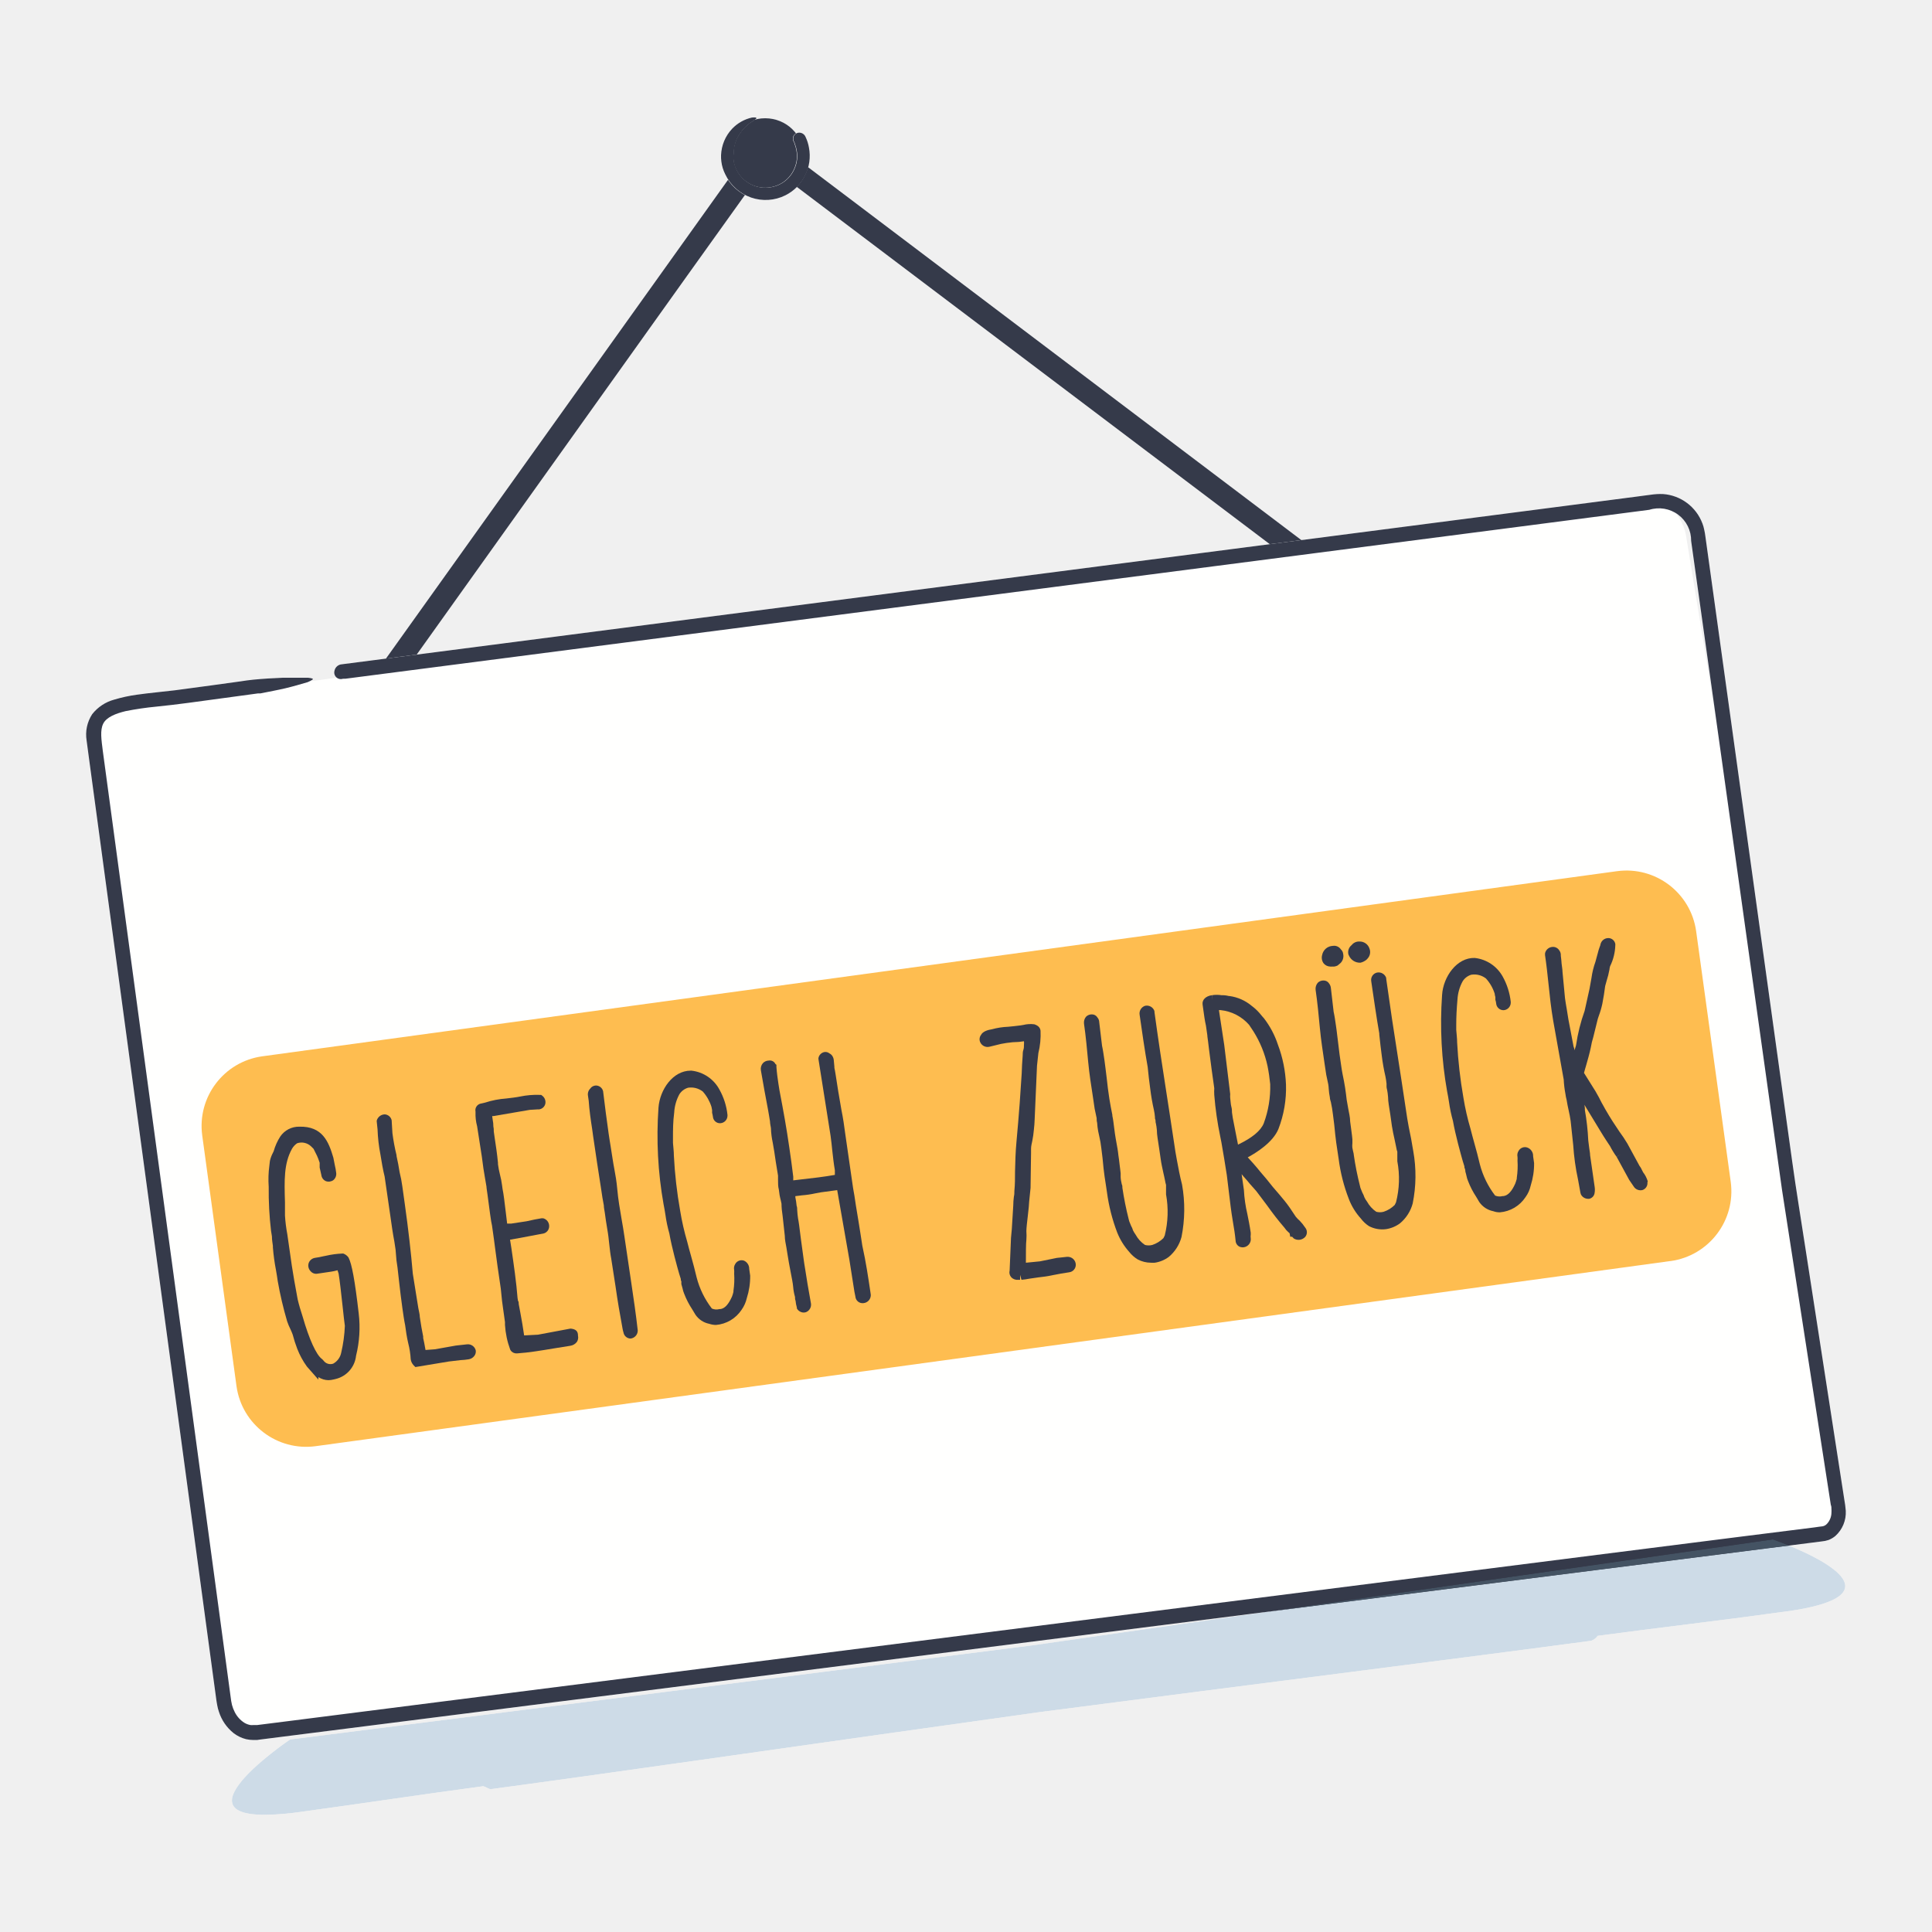
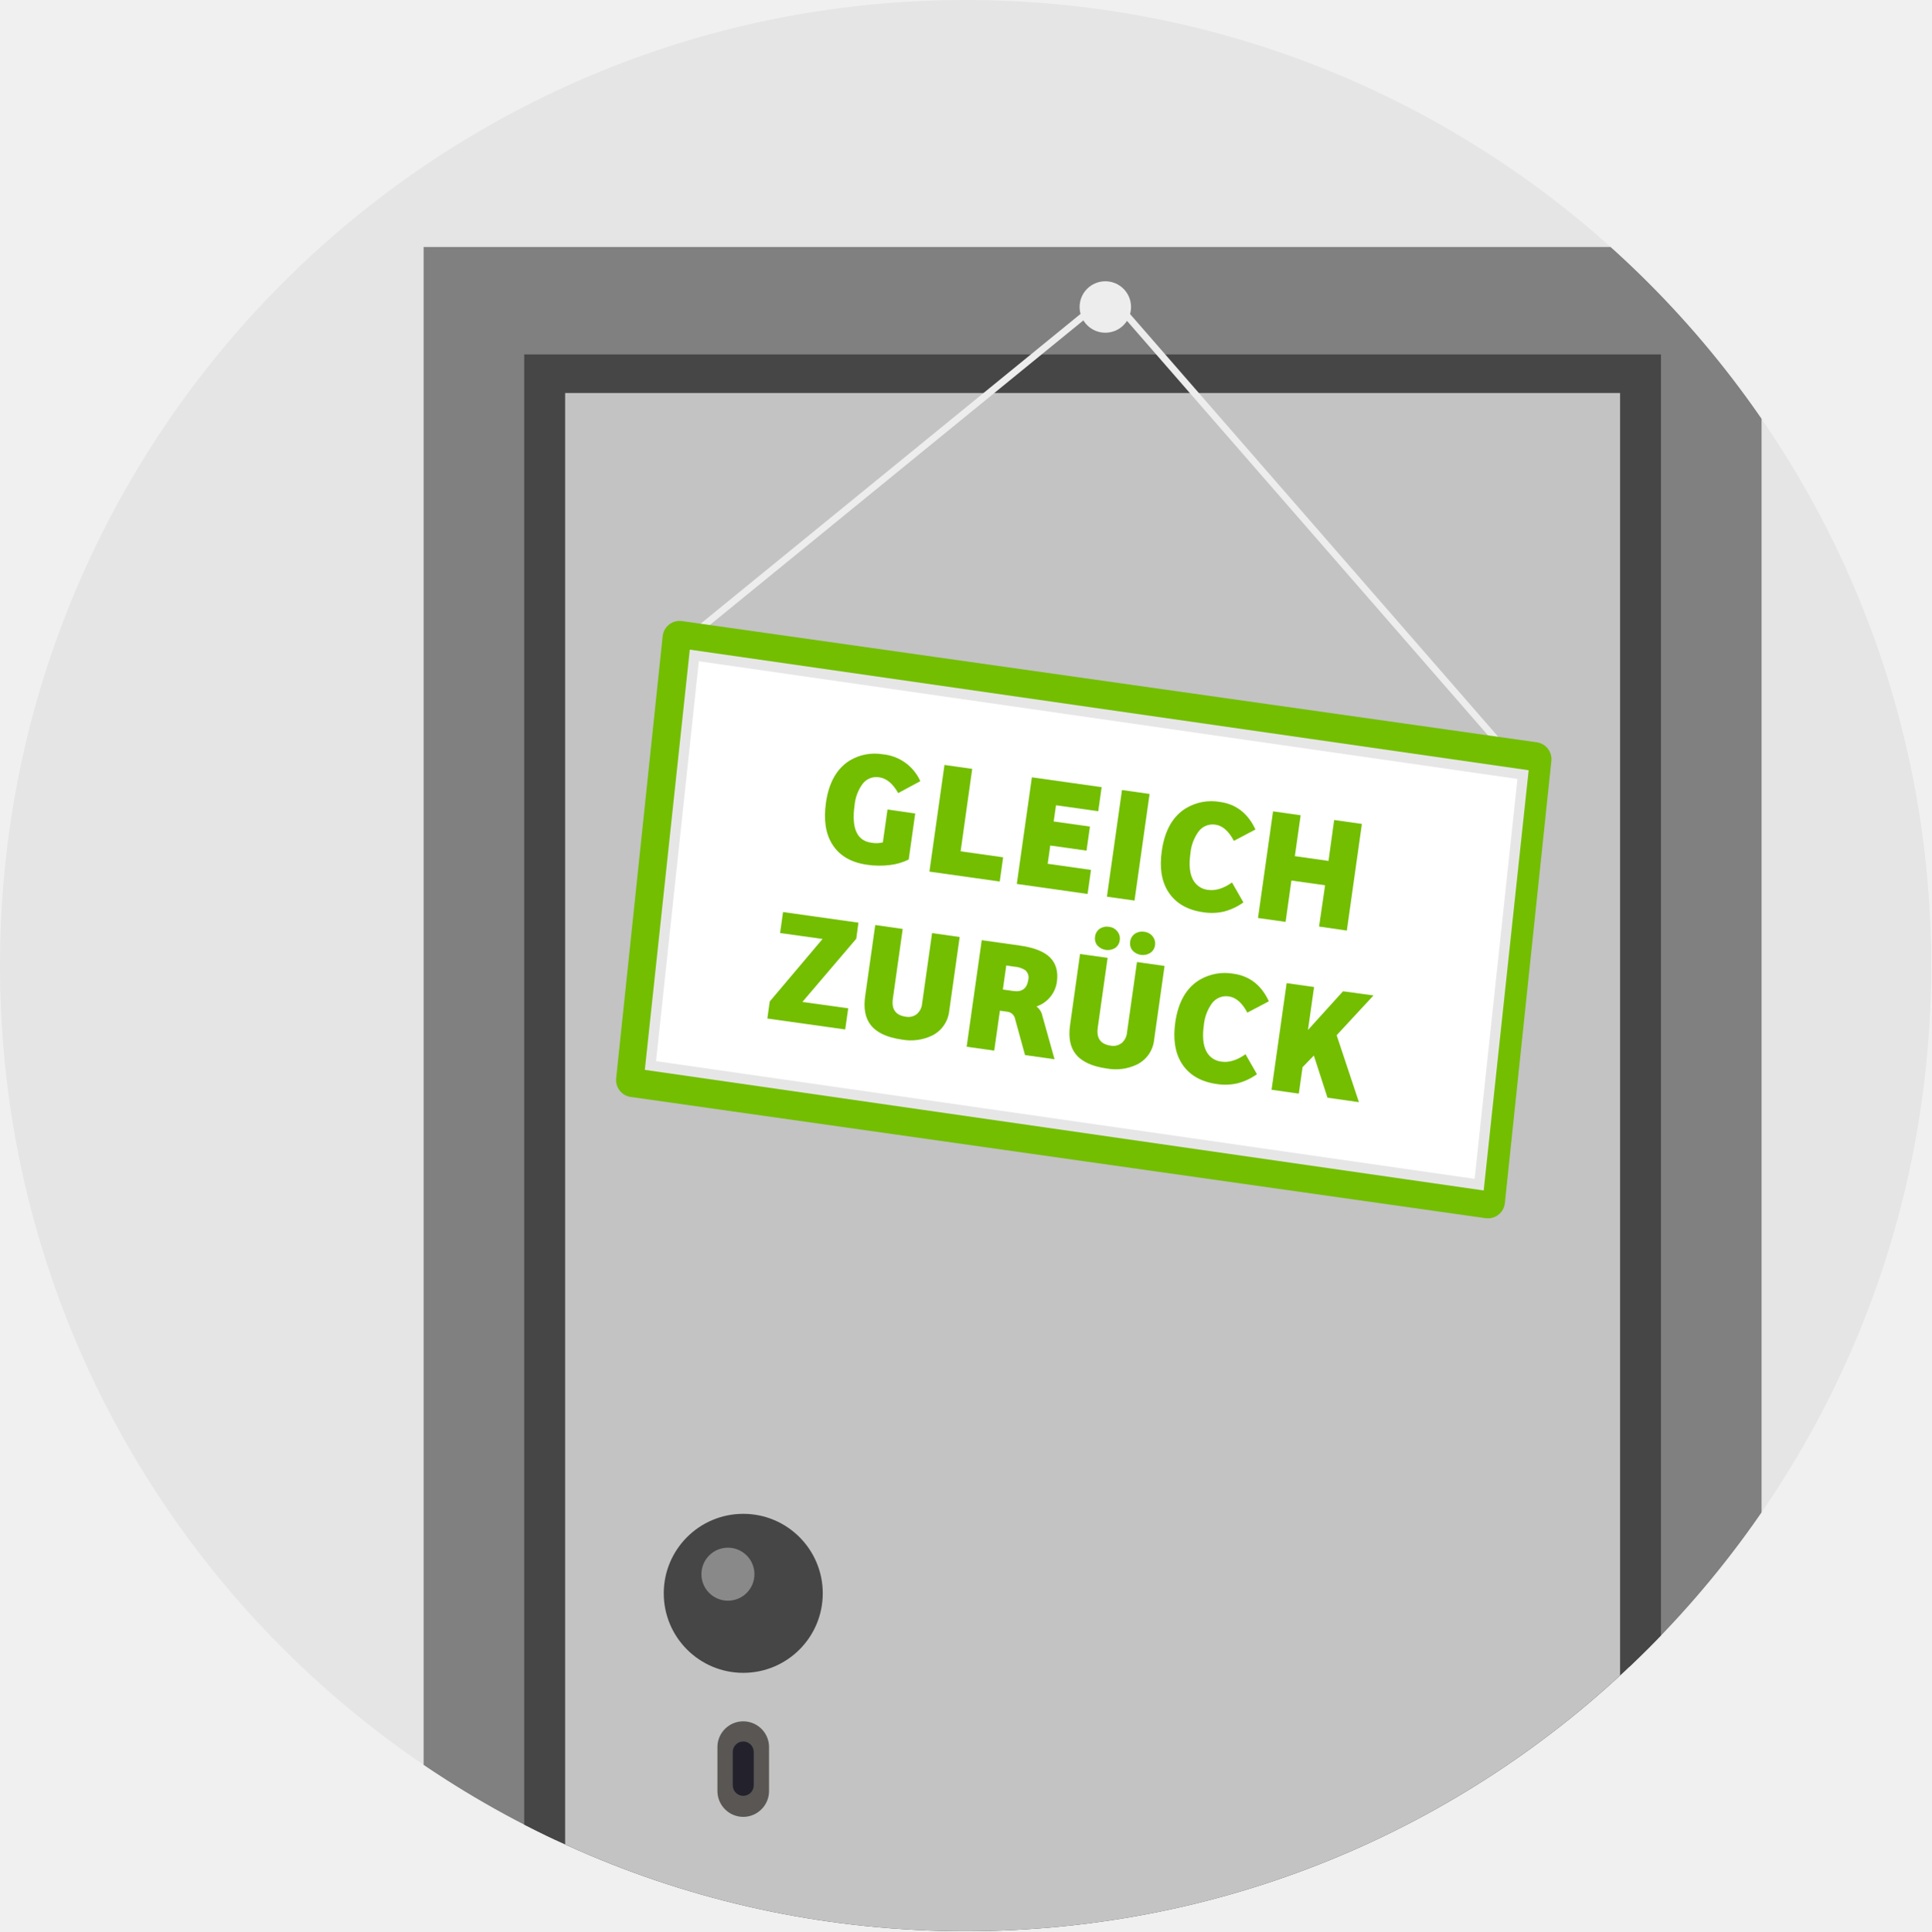
- <svg xmlns="http://www.w3.org/2000/svg" id="Ebene_1" data-name="Ebene 1" viewBox="0 0 240 240">
+ <svg xmlns="http://www.w3.org/2000/svg" viewBox="0 0 566.93 566.93">
  <defs>
-     <style>.cls-1{fill:#fff;}.cls-1,.cls-10,.cls-3,.cls-4,.cls-5,.cls-7,.cls-9{fill-rule:evenodd;}.cls-2,.cls-5{fill:#353a4a;}.cls-3{fill:#41474f;}.cls-4{fill:#fffffe;}.cls-6{mask:url(#mask);}.cls-7{fill:#3f88c5;opacity:0.2;isolation:isolate;}.cls-8{mask:url(#mask-2);}.cls-9{fill:#445363;}.cls-10{fill:#febd50;}</style>
-     <mask id="mask" x="28.81" y="191.23" width="200.4" height="34.21" maskUnits="userSpaceOnUse">
-       <g id="mask-60">
-         <path id="path-59" class="cls-1" d="M220.23,191.23s20,6.85.36,9.12c-7.14,1-14.64,1.85-22.12,2.86a1.73,1.73,0,0,1-.79.61c-16,2.15-40.68,5.24-68.42,8.85-27.53,3.84-52.33,7.44-68.32,9.59-.35-.07-.56-.29-.91-.37-7.49,1-15,2.14-22.1,3.11-19.35,2.85-1.89-8.92-1.89-8.92l92.11-11.68" />
+     <clipPath id="fd2fd2f7-5b85-4f15-ae36-bda5891f1d57">
+       <circle cx="283.46" cy="283.46" r="283.46" style="fill:none" />
+     </clipPath>
+   </defs>
+   <g style="isolation:isolate">
+     <g id="e50b5e71-3bb7-41c9-acd2-09265743f459" data-name="Copy">
+       <g style="opacity:0.05">
+         <circle cx="283.46" cy="283.46" r="283.46" />
      </g>
-     </mask>
-     <mask id="mask-2" x="28.81" y="191.23" width="200.4" height="34.21" maskUnits="userSpaceOnUse">
-       <g id="mask-60-2" data-name="mask-60">
-         <path id="path-59-2" data-name="path-59" class="cls-1" d="M220.23,191.23s20,6.85.36,9.12c-7.14,1-14.64,1.85-22.12,2.86a1.73,1.73,0,0,1-.79.61c-16,2.15-40.68,5.24-68.42,8.85-27.53,3.84-52.33,7.44-68.32,9.59-.35-.07-.56-.29-.91-.37-7.49,1-15,2.14-22.1,3.11-19.35,2.85-1.89-8.92-1.89-8.92l92.11-11.68" />
+       <g style="clip-path:url(#fd2fd2f7-5b85-4f15-ae36-bda5891f1d57)">
+         <polygon points="124.36 72.51 124.36 929.59 163.17 929.59 163.17 117.5 478.31 117.5 478.31 929.59 517.12 929.59 517.12 72.51 124.36 72.51" style="fill:gray" />
+         <rect x="153.89" y="104.04" width="333.7" height="841.35" style="fill:#464646" />
+         <rect x="165.9" y="115.36" width="309.69" height="816.37" style="fill:#c3c3c3" />
+         <circle cx="218.19" cy="467.74" r="23.34" style="fill:#464646" />
+         <path d="M221.47,462.12a7.78,7.78,0,1,1-7.78-7.78A7.78,7.78,0,0,1,221.47,462.12Z" style="fill:#b9b9b9;mix-blend-mode:screen;opacity:0.5" />
+         <path d="M218.19,533.36a7.59,7.59,0,0,1-7.58-7.58V512.62a7.58,7.58,0,0,1,15.15,0v13.16A7.59,7.59,0,0,1,218.19,533.36Z" style="fill:#595654" />
+         <path d="M218.19,527.18h0a3.08,3.08,0,0,0,3.07-3.07V514.3a3.08,3.08,0,0,0-3.07-3.07h0a3.08,3.08,0,0,0-3.08,3.07v9.81A3.08,3.08,0,0,0,218.19,527.18Z" style="fill:#23212b" />
+         <polyline points="200.06 188.96 325.57 86.62 452.32 232.16" style="fill:none;stroke:#ededed;stroke-miterlimit:10;stroke-width:2px" />
+         <circle cx="324.48" cy="90.12" r="7.55" style="fill:#ededed" />
+         <polygon points="436.8 352.66 185.85 317.07 199.5 187.27 450.45 222.86 436.8 352.66" style="fill:#73be00;stroke:#73be00;stroke-linejoin:round;stroke-width:10px" />
+         <polygon points="434.23 347.77 190.94 312.79 203.82 192.41 447.11 227.39 434.23 347.77" style="fill:#fff" />
+         <path d="M268.67,238.81l-1.91,13.51a16.79,16.79,0,0,1-5.53,1.62,24.77,24.77,0,0,1-6.6-.07q-7.24-1-10.37-6.12-2.85-4.63-1.8-12.07,1.26-8.94,7.1-12.49a14.24,14.24,0,0,1,9.61-1.76,13.44,13.44,0,0,1,11,7.89l-6.5,3.5q-2.34-4.17-5.54-4.63a5.06,5.06,0,0,0-4.93,1.95,12.6,12.6,0,0,0-2.33,6.25q-1.43,10.13,4.93,11a8.14,8.14,0,0,0,3.37-.1l1.37-9.65Z" style="fill:#73be00" />
+         <path d="M272.84,255.87l4.42-31.31,8.14,1.15L282,249.91l12.48,1.76-1,7.11Z" style="fill:#73be00" />
+         <path d="M298.49,259.49l4.43-31.3,20.48,2.89-1,7.06L310,236.39l-.68,4.76,10.64,1.5-1,7.06-10.64-1.5-.76,5.36,12.71,1.8-1,7.06Z" style="fill:#73be00" />
+         <path d="M333.05,264.37l-8.1-1.14,4.42-31.31,8.1,1.15Z" style="fill:#73be00" />
+         <path d="M354.67,261.24c2.16.3,4.51-.42,7-2.18l3.35,5.85a17.23,17.23,0,0,1-5.69,2.68,16,16,0,0,1-6.05.22q-7.21-1-10.42-6.17Q340,257,341.06,249.8q1.29-9.08,7.21-12.61a14.51,14.51,0,0,1,9.85-1.78q7.15,1,10.43,8.1l-6.33,3.33q-2.27-4.31-5.42-4.75a5.16,5.16,0,0,0-4.94,2,12.94,12.94,0,0,0-2.4,6.43q-.7,5,.74,7.69A5.65,5.65,0,0,0,354.67,261.24Z" style="fill:#73be00" />
+         <path d="M391.66,240.72l8.14,1.15-4.42,31.31L387.23,272,389,259.88l-9.89-1.39-1.71,12.14-8.1-1.14,4.42-31.31,8.1,1.15-1.7,12,9.88,1.4Z" style="fill:#73be00" />
+         <path d="M251.37,275.57l-15.82,18.56L249,296l-.88,6.21L225.26,299l.7-5,15.51-18.36L229,273.9l.87-6.16L252,270.86Z" style="fill:#73be00" />
+         <path d="M256.94,271.55,265,272.7l-2.89,20.48q-.66,4.65,3.77,5.28a4,4,0,0,0,3.33-.82,4.54,4.54,0,0,0,1.48-3l2.93-20.72,8.1,1.15-3.06,21.65a9.16,9.16,0,0,1-5,7.27,14.51,14.51,0,0,1-8.9,1.19q-6.6-.93-9.19-4.33c-1.56-2-2.1-4.82-1.6-8.34Z" style="fill:#73be00" />
+         <path d="M293.53,296.7l-1.66,11.72-8.1-1.14L288.2,276l11.2,1.58q6.21.88,8.87,3.51c1.74,1.75,2.39,4.12,2,7.1a8.94,8.94,0,0,1-6,7.27,4.61,4.61,0,0,1,1.73,2.74l3.57,12.75-8.66-1.22L298,299.15a2.64,2.64,0,0,0-2.24-2.14Zm.87-6.22,3.07.44c2.57.36,4-.73,4.39-3.27a2.78,2.78,0,0,0-.93-2.87,6.72,6.72,0,0,0-3.08-1l-2.45-.35Z" style="fill:#73be00" />
+         <path d="M317.06,280.05l8.09,1.14-2.89,20.48q-.66,4.66,3.77,5.29a4,4,0,0,0,3.33-.83,4.54,4.54,0,0,0,1.48-3l2.93-20.71,8.1,1.14-3.06,21.66a9.12,9.12,0,0,1-5,7.26,14.44,14.44,0,0,1-8.9,1.19q-6.6-.93-9.19-4.32c-1.56-2-2.1-4.83-1.6-8.34Zm4.41-5.09a3.24,3.24,0,0,1,1.36-2.31,3.74,3.74,0,0,1,2.75-.57,3.58,3.58,0,0,1,2.57,1.52,3.18,3.18,0,0,1,.57,2.38,3.23,3.23,0,0,1-1.35,2.31,4.15,4.15,0,0,1-5.23-.74A3.21,3.21,0,0,1,321.47,275Zm10.31,1.45a3.24,3.24,0,0,1,1.38-2.3,3.82,3.82,0,0,1,2.77-.57,3.6,3.6,0,0,1,2.58,1.52,3.25,3.25,0,0,1,.57,2.39,3.2,3.2,0,0,1-1.38,2.27,4.1,4.1,0,0,1-5.25-.72A3.21,3.21,0,0,1,331.78,276.41Z" style="fill:#73be00" />
+         <path d="M358.64,311.66q3.25.46,7-2.18l3.35,5.86a17,17,0,0,1-5.68,2.67,16,16,0,0,1-6.06.23q-7.2-1-10.41-6.18Q344,307.44,345,300.23q1.29-9.09,7.21-12.62a14.58,14.58,0,0,1,9.86-1.77q7.15,1,10.42,8.1l-6.32,3.33q-2.28-4.31-5.43-4.76a5.18,5.18,0,0,0-4.94,2,13.09,13.09,0,0,0-2.4,6.43c-.46,3.29-.22,5.86.74,7.69A5.62,5.62,0,0,0,358.64,311.66Z" style="fill:#73be00" />
+         <path d="M403.21,292.22,392.39,303.9l6.54,19.65-9.23-1.31-4-12.38-3.32,3.42-1.1,7.77-8-1.14,4.43-31.3,8.05,1.14-1.79,12.61L394.26,291Z" style="fill:#73be00" />
+         <polygon points="434.23 347.77 190.94 312.79 203.82 192.41 447.11 227.39 434.23 347.77" style="fill:none;stroke:#e6e6e6;stroke-miterlimit:10;stroke-width:3px" />
      </g>
-     </mask>
-   </defs>
-   <ellipse class="cls-2" cx="95.05" cy="19.31" rx="4.76" ry="4.62" />
-   <path class="cls-2" d="M96,17.86a1.25,1.25,0,0,0-1-.7,1.29,1.29,0,0,0-1.17.48l-.14.17-.21.27-60.73,85a2.2,2.2,0,0,0-.17.25l-.5.79c-.4.64-.8,1.27-1.18,1.93-.5.85-.94,1.72-1.37,2.56a2.47,2.47,0,0,0-.18.59,1.06,1.06,0,0,1,0,.19l-.09.34.67.45.42-.28a1.91,1.91,0,0,0,.41-.32l.28-.29c.63-.65,1.25-1.31,1.85-2,.95-1.09,1.71-2,2.38-2.87.41-.54.68-.92,1.09-1.51l1.3-1.84L85.34,34.28,95.06,20.7l.83-1.16A1.52,1.52,0,0,0,96,17.86Z" />
-   <path class="cls-3" d="M96.93,19.77l81.78,62.07" />
-   <path class="cls-4" d="M178.06,81.6c-.84-.46-1.68-.92-2.5-1.42s-1.78-1.16-2.66-1.75a2,2,0,0,1-.25-.18l-13-9.82L143.23,56,126.87,43.68,110.5,31.33,98.33,22.12l-1-.73L97,21a.83.83,0,0,1,.16-1.36,1.06,1.06,0,0,1,1.19.1l1.14.87,12,9.07,59,44.53c1.68,1.28,2.22,1.62,3.12,2.35s1.87,1.6,2.78,2.44c.76.69,1.48,1.43,2.21,2.17a2.85,2.85,0,0,1,.34.49l-.08.1a3.13,3.13,0,0,1-.68-.2" />
-   <path class="cls-2" d="M179.14,81.29a2.19,2.19,0,0,0-.31-.43l-.28-.28c-.64-.64-1.28-1.29-2-1.9-1.07-1-2-1.77-2.81-2.46-.52-.43-.93-.73-1.51-1.16-.42-.3-.92-.67-1.62-1.2L111.71,29.33l-12-9.07L98.6,19.4a1.54,1.54,0,0,0-1.69-.16,1.25,1.25,0,0,0-.72,1,1.3,1.3,0,0,0,.45,1.18l.16.14.28.22,75.34,56.91.21.15.76.51c.64.42,1.27.85,1.91,1.24.83.51,1.7,1,2.53,1.44h0a2,2,0,0,0,.59.19l.19,0,.32.09.48-.64Z" />
-   <path class="cls-4" d="M229.2,187.29c.23,1.64-.65,3.11-1.94,3.28L32.64,215.2c-1.86.25-3.62-1.46-3.94-3.82L12.6,92c-.66-4.85,4.67-4.49,11.07-5.35l16-2.17L202.86,61.72a5.87,5.87,0,0,1,6.58,4.79L229.2,187.29" />
-   <path class="cls-4" d="M38.22,84.74c-.92.27-1.84.54-2.77.76s-2.08.43-3.12.64l-.3,0-4.71.64c-2.61.35-5.26.74-7.9,1a38.14,38.14,0,0,0-3.82.56c-1.19.29-2.37.73-2.78,1.56s-.22,2-.05,3.38L28.65,210.8a8,8,0,0,0,.17,1,4.45,4.45,0,0,0,.34.88A3.36,3.36,0,0,0,30.34,214a2.21,2.21,0,0,0,.76.29,1.72,1.72,0,0,0,.39,0l.19,0,.28,0,4.51-.57,18-2.29,143.92-18.28,18-2.28,9-1.13.56-.08.48-.06a1,1,0,0,0,.52-.3,2.08,2.08,0,0,0,.56-1.41,2.87,2.87,0,0,0,0-.42c0-.14,0-.36-.08-.53l-6.06-39.12L210.08,67.2a4,4,0,0,0-5.2-3.87l-17.94,2.33-35.89,4.65-108.11,14c-.18,0-.36,0-.55.05a.82.82,0,0,1-.83-1.08,1,1,0,0,1,.91-.76L149.09,68.72l43.67-5.66,10.92-1.42,1.37-.18a8.13,8.13,0,0,1,1.53-.09,5.66,5.66,0,0,1,4.91,3.68,4.56,4.56,0,0,1,.22.78l.08.4.05.34,10.79,77.69c.5,3.64,1.11,7.26,1.66,10.89l4.81,31.09a13.8,13.8,0,0,1,.19,1.44,3.93,3.93,0,0,1-1.3,3.13,3.13,3.13,0,0,1-.83.49,3.67,3.67,0,0,1-.86.18l-1.34.17-5.35.68-64.21,8.15L69.79,211.34l-21.44,2.72-10.73,1.36-5.36.68-.33.05-.45,0a4.43,4.43,0,0,1-.9-.1,4.25,4.25,0,0,1-1.57-.76,5.55,5.55,0,0,1-1.82-2.66,5.12,5.12,0,0,1-.2-.77l-.07-.39-.05-.33L11.12,94.69,10.76,92a4.62,4.62,0,0,1,.69-3.28,5.21,5.21,0,0,1,2.73-1.81A18.54,18.54,0,0,1,17,86.3c1.61-.23,3.18-.36,4.73-.55l4.68-.63,3.48-.48c.52-.08,1.05-.16,1.58-.21,1.23-.12,2.46-.19,3.69-.24,1,0,2.07,0,3.1,0a3.06,3.06,0,0,1,.59.11l0,.13a3.45,3.45,0,0,1-.63.33" />
-   <path class="cls-5" d="M38.85,84.41a3.45,3.45,0,0,1-.63.33c-.92.27-1.84.54-2.77.76s-2.08.43-3.12.64l-.3,0-4.71.64c-2.61.35-5.26.74-7.9,1a38.14,38.14,0,0,0-3.82.56c-1.19.29-2.37.73-2.78,1.56s-.22,2-.05,3.38L28.65,210.8a8,8,0,0,0,.17,1,4.45,4.45,0,0,0,.34.88A3.36,3.36,0,0,0,30.34,214a2.21,2.21,0,0,0,.76.29,1.72,1.72,0,0,0,.39,0l.19,0,.28,0,4.51-.57,18-2.29,143.92-18.28,18-2.28,9-1.13.56-.08.48-.06a1,1,0,0,0,.52-.3,2.08,2.08,0,0,0,.56-1.41,2.87,2.87,0,0,0,0-.42c0-.14,0-.36-.08-.53l-6.06-39.12L210.08,67.2a4,4,0,0,0-5.2-3.87l-17.94,2.33-35.89,4.65-108.11,14c-.18,0-.36,0-.55.05a.82.82,0,0,1-.83-1.08,1,1,0,0,1,.91-.76L149.09,68.72l43.67-5.66,10.92-1.42,1.37-.18a8.13,8.13,0,0,1,1.53-.09,5.66,5.66,0,0,1,4.91,3.68,4.56,4.56,0,0,1,.22.78l.08.4.05.34,10.79,77.69c.5,3.64,1.11,7.26,1.66,10.89l4.81,31.09a13.8,13.8,0,0,1,.19,1.44,3.93,3.93,0,0,1-1.3,3.13,3.13,3.13,0,0,1-.83.49,3.67,3.67,0,0,1-.86.18l-1.34.17-5.35.68-64.21,8.15L69.79,211.34l-21.44,2.72-10.73,1.36-5.36.68-.33.05-.45,0a4.43,4.43,0,0,1-.9-.1,4.25,4.25,0,0,1-1.57-.76,5.55,5.55,0,0,1-1.82-2.66,5.12,5.12,0,0,1-.2-.77l-.07-.39-.05-.33L11.12,94.69,10.76,92a4.62,4.62,0,0,1,.69-3.28,5.21,5.21,0,0,1,2.73-1.81A18.54,18.54,0,0,1,17,86.3c1.61-.23,3.18-.36,4.73-.55l4.68-.63,3.48-.48c.52-.08,1.05-.16,1.58-.21,1.23-.12,2.46-.19,3.69-.24,1,0,2.07,0,3.1,0a3.06,3.06,0,0,1,.59.11l0,.13" />
-   <g class="cls-6">
-     <path class="cls-7" d="M32.87,225.44c-10.71,0,3.17-9.36,3.17-9.36l92.11-11.68,28.61-4.09,41.45-5.26,21.4-2.72,2.63-.33c4.52,1.85,13.94,6.55-1.65,8.35-7.14,1-14.64,1.85-22.12,2.86a1.73,1.73,0,0,1-.79.61c-16,2.15-40.68,5.24-68.42,8.85-27.53,3.84-52.33,7.44-68.32,9.59-.35-.07-.56-.29-.91-.37-7.49,1-15,2.14-22.1,3.11a35.3,35.3,0,0,1-5.06.44" />
+     </g>
  </g>
-   <g class="cls-8">
-     <path class="cls-9" d="M156.76,200.31l63.47-9.08s.84.29,2,.77l-2.63.33-21.4,2.72-41.45,5.26" />
-   </g>
-   <path class="cls-4" d="M93.5,15.05a4.88,4.88,0,0,0-1.61,1.55,4.28,4.28,0,0,0-.76,2.2l0,.22a3.85,3.85,0,0,0,0,1c0,.16.06.32.11.47l.07.24.06.13a3.71,3.71,0,0,0,.26.53,4.09,4.09,0,0,0,.75.91,4,4,0,0,0,4.93.32,3.94,3.94,0,0,0,1.51-2.08,3.71,3.71,0,0,0,.1-1.9,3.19,3.19,0,0,0-.23-.8c0-.11-.09-.24-.15-.35a.75.75,0,0,1,.56-1,.85.85,0,0,1,.93.52,5.08,5.08,0,0,1,.42,1.32,5.48,5.48,0,0,1-2.92,5.93,5.51,5.51,0,0,1-4.27.28,5.6,5.6,0,0,1-3.21-2.89,5.15,5.15,0,0,1-.32-.8,5,5,0,0,1-.2-1.58A5.06,5.06,0,0,1,90.94,16a4.85,4.85,0,0,1,2.47-1.4,2.34,2.34,0,0,1,.53,0l0,.1a5,5,0,0,1-.46.37" />
-   <path class="cls-5" d="M94,14.68a5,5,0,0,1-.46.37,4.88,4.88,0,0,0-1.61,1.55,4.28,4.28,0,0,0-.76,2.2l0,.22a3.85,3.85,0,0,0,0,1c0,.16.06.32.11.47l.07.24.06.13a3.71,3.71,0,0,0,.26.53,4.09,4.09,0,0,0,.75.91,4,4,0,0,0,4.93.32,3.94,3.94,0,0,0,1.51-2.08,3.71,3.71,0,0,0,.1-1.9,3.19,3.19,0,0,0-.23-.8c0-.11-.09-.24-.15-.35a.75.75,0,0,1,.56-1,.85.85,0,0,1,.93.52,5.08,5.08,0,0,1,.42,1.32,5.48,5.48,0,0,1-2.92,5.93,5.51,5.51,0,0,1-4.27.28,5.6,5.6,0,0,1-3.21-2.89,5.15,5.15,0,0,1-.32-.8,5,5,0,0,1-.2-1.58A5.06,5.06,0,0,1,90.94,16a4.85,4.85,0,0,1,2.47-1.4,2.34,2.34,0,0,1,.53,0l0,.1" />
-   <path class="cls-10" d="M207.51,156.65l-168.31,23a8.74,8.74,0,0,1-9.82-7.45l-4.26-31.16a8.74,8.74,0,0,1,7.45-9.82l168.31-23a8.74,8.74,0,0,1,9.82,7.45L215,146.83a8.75,8.75,0,0,1-7.45,9.82" />
-   <path class="cls-2" d="M43.3,156.23l-.08-.11a1.31,1.31,0,0,0-.46-.35l-.12-.05h-.13a11.09,11.09,0,0,0-2,.27l-.35.07a9.93,9.93,0,0,1-1,.19,1,1,0,0,0-.8.61,1,1,0,0,0,.22,1.05.9.9,0,0,0,.86.31l1.75-.26a6,6,0,0,0,.68-.15l.08,0c0,.13.08.26.11.38.13.72.34,2.64.51,4.18.11,1.06.22,2,.27,2.33a17.71,17.71,0,0,1-.45,3.32,2,2,0,0,1-1,1.38,1.06,1.06,0,0,1-1.2-.38,1.39,1.39,0,0,0-.21-.21c-.7-.52-1.58-2.46-2.37-5.21-.25-.76-.47-1.5-.63-2.18-.35-1.89-.55-3-.73-4.2l-.56-3.9A18.56,18.56,0,0,1,35.4,151c0-.57,0-1.13,0-1.66-.08-2.68-.15-4.79.87-6.63a2.09,2.09,0,0,1,.64-.69,1.72,1.72,0,0,1,1.73.38l.31.31.23.46a6.27,6.27,0,0,1,.35.76l.18.51,0,.6.21.93a.94.94,0,0,0,.57.76,1,1,0,0,0,.92-.13,1,1,0,0,0,.35-.93,7.56,7.56,0,0,0-.17-.94l-.18-.92c-.59-2-1.35-3.92-4.23-3.85a2.8,2.8,0,0,0-2.37,1.23A6.7,6.7,0,0,0,34,143l-.1.21a4,4,0,0,0-.37,1l-.07.6a12.77,12.77,0,0,0-.08,2.61,42.58,42.58,0,0,0,.29,5.48l.11.69c0,.43.07.81.12,1.18l0,.18a24.91,24.91,0,0,0,.38,2.81c.08.46.16.92.22,1.38a45.5,45.5,0,0,0,1.17,5,7.52,7.52,0,0,0,.42,1c.1.22.2.45.27.65a16.63,16.63,0,0,0,.56,1.75,9.75,9.75,0,0,0,1.2,2.21l1.43,1.63,0-.31a2.63,2.63,0,0,0,.61.28,2.28,2.28,0,0,0,.64.1,2.92,2.92,0,0,0,.66-.09l.21-.05a3.33,3.33,0,0,0,2.56-2.89,14.58,14.58,0,0,0,.33-5.26C44.08,159,43.7,157,43.3,156.23Z" />
-   <path class="cls-2" d="M58,167l-1.37.15-1.91.34-.66.12-1.2.09c-.1-.62-.22-1.17-.29-1.48l0-.19c-.15-.74-.28-1.45-.42-2.43,0-.32-.11-.69-.18-1.08s-.14-.86-.21-1.3l-.48-3c-.22-2.57-.55-5.49-1-8.69l-.3-2.15a15.42,15.42,0,0,0-.34-1.77c-.1-.69-.24-1.37-.38-2l0-.1a25.07,25.07,0,0,1-.51-2.73l-.09-1.48v-.1a.94.94,0,0,0-.86-.77,1.06,1.06,0,0,0-1,.77l0,.13.1.95a20,20,0,0,0,.36,3.15c.1.69.35,2.08.52,2.72l.69,4.76c.15,1.08.34,2.42.52,3.33l.15,1,.11,1.32.13.9c.06.56.13,1.12.19,1.69.13,1.13.26,2.27.42,3.38.09.63.21,1.49.34,2.1l.16,1.11c.06.4.14.75.22,1.11a10.27,10.27,0,0,1,.31,2,1.36,1.36,0,0,0,.36.75l.22.22,4.16-.69,1.44-.17a8,8,0,0,0,1-.1,1.07,1.07,0,0,0,.72-.42.91.91,0,0,0,.18-.69A1,1,0,0,0,58,167Z" />
-   <path class="cls-2" d="M70.94,165.05l-.11,0-4,.75-1.72.09c-.14-1-.3-1.89-.46-2.76L64.44,162c0-.13,0-.27-.08-.4s0-.21-.06-.27c-.16-2.09-.48-4.24-.78-6.32L63.36,154c.66-.11,1.58-.29,2.4-.44s1.39-.27,1.66-.31a.93.93,0,0,0,.8-.91,1,1,0,0,0-.74-1l-.11,0h-.11c-.48.07-1.24.23-1.85.37L63.5,152,63,152c-.06-.42-.12-.95-.18-1.49-.13-1.09-.26-2.21-.39-2.81l-.06-.44a10.54,10.54,0,0,0-.27-1.38,10.51,10.51,0,0,1-.24-1.26l0-.17c-.11-1.15-.27-2.19-.41-3.11l-.11-.78c0-.2,0-.4-.05-.6a4.17,4.17,0,0,0-.09-.88l-.06-.44.17,0,4.51-.77,1-.06.16,0a.91.91,0,0,0,.76-.69,1,1,0,0,0-.37-1l-.15-.11H67a10.12,10.12,0,0,0-2.36.2c-.53.11-1.16.18-1.76.25a10.94,10.94,0,0,0-2.62.51l-.53.12a.84.84,0,0,0-.66,1v.1a5.81,5.81,0,0,0,.2,1.72l.59,3.8c.16,1.3.23,1.71.37,2.52l.2,1.17c0,.18.07.53.13,1,.23,1.77.44,3.4.56,3.85.18,1.23.3,2.14.41,3s.18,1.35.28,2.08l.4,2.75c.13,1.42.19,1.8.28,2.44.06.38.13.86.24,1.71l0,.35a10.8,10.8,0,0,0,.64,3.05l.06.11a.83.83,0,0,0,.74.38h.1c1.4-.09,3-.36,4.56-.62l2-.32a1.25,1.25,0,0,0,.83-.48,1,1,0,0,0,.14-.77C71.81,165.35,71.51,165.12,70.94,165.05Z" />
-   <path class="cls-2" d="M78.42,159.35c-.28-1.91-.57-3.82-.85-5.74-.1-.71-.22-1.42-.35-2.14-.21-1.22-.43-2.48-.54-3.74-.09-1-.22-1.74-.36-2.48-.08-.43-.16-.87-.23-1.35s-.16-1-.24-1.53-.17-1-.24-1.53c-.24-1.62-.47-3.52-.69-5.28a.93.93,0,0,0-.8-.71.88.88,0,0,0-.79.37,1,1,0,0,0-.29.89l.09.62c.08,1.18.25,2.37.43,3.52l.12.88c.32,2.17.65,4.42,1,6.61.1.69.2,1.37.33,2,0,.3.08.6.12.9.09.63.17,1.28.3,2s.18,1.24.25,1.88.14,1.28.25,1.84l.54,3.48c.26,1.84.52,3.32.87,5.23a3.66,3.66,0,0,0,.11.45.91.91,0,0,0,.88.76h0a1,1,0,0,0,.89-.92v-.12C79,163.27,78.71,161.31,78.42,159.35Z" />
-   <path class="cls-2" d="M92.44,156.61a.9.9,0,0,0-1.09.38,1,1,0,0,0-.15.77,2.89,2.89,0,0,1,0,.44,10.36,10.36,0,0,1-.09,2.17l0,.11a4,4,0,0,1-.18.59c-.45,1-.91,1.48-1.45,1.55l-.11,0a1.39,1.39,0,0,1-.94-.07,10.7,10.7,0,0,1-1.89-3.86c-.21-.9-.45-1.79-.69-2.65-.17-.59-.33-1.18-.48-1.78a31.67,31.67,0,0,1-.88-3.87,54.81,54.81,0,0,1-.78-6.85c0-.53-.07-1-.11-1.56a3,3,0,0,1,0-.31c0-.13,0-.27,0-.32,0-1,0-2,.15-3.13a5.43,5.43,0,0,1,.64-2.28,1.93,1.93,0,0,1,1.09-.82,2.4,2.4,0,0,1,1.82.47,5.22,5.22,0,0,1,1.08,1.9,3.53,3.53,0,0,0,.08.4,1.89,1.89,0,0,1,0,.23l0,.11a4.1,4.1,0,0,1,.1.48h0a.88.88,0,0,0,.93.82.94.94,0,0,0,.88-.92v-.12a8.18,8.18,0,0,0-1-3.14A4.5,4.5,0,0,0,85.89,133H85.8c-2.21,0-3.83,2.35-4,4.59a48.83,48.83,0,0,0,.63,12c.09.43.16.87.23,1.31a16.76,16.76,0,0,0,.49,2.33c.3,1.73,1,4.24,1.22,5l.2.64c0,.1,0,.2.07.3a2.21,2.21,0,0,1,0,.25l0,.1c.06.18.11.37.15.53a3.27,3.27,0,0,0,.2.66,9.93,9.93,0,0,0,1,1.94l.39.65a2.7,2.7,0,0,0,1.73,1.15,2.66,2.66,0,0,0,.83.14,4.22,4.22,0,0,0,3.18-1.88,4,4,0,0,0,.65-1.45,8.8,8.8,0,0,0,.42-2.79l-.12-.84A1.1,1.1,0,0,0,92.44,156.61Z" />
-   <path class="cls-2" d="M107.12,154.74c-.14-1-.32-2-.47-3-.13-.77-.25-1.48-.33-2l-.18-1.2c-.11-.52-.21-1.24-.31-1.94l-.83-5.75c-.13-1-.26-1.92-.48-3-.28-1.57-.54-3.16-.7-4.26-.07-.48-.13-.76-.17-.94a.61.61,0,0,0,0-.14l-.08-.86a1.14,1.14,0,0,0-.21-.53.86.86,0,0,0-.33-.27.79.79,0,0,0-.63-.16.94.94,0,0,0-.73.74l0,.13,1.51,9.55c.09.65.15,1.24.21,1.83.09.78.17,1.58.32,2.43,0,.13,0,.26,0,.38l0,.2c-1.28.23-2.8.41-4.17.56l-1,.12,0-.46c-.12-1.08-.34-2.57-.48-3.56-.37-2.57-.71-4.43-1.23-7.16l-.13-.81c-.09-.62-.19-1.26-.25-2.09l0-.28-.12-.09a.78.78,0,0,0-.86-.43,1,1,0,0,0-.71.33,1.08,1.08,0,0,0-.24.88c.28,1.67.58,3.26.89,4.91l.12.69.12.73c0,.32.12.76.12.88a9.61,9.61,0,0,0,.22,1.76c.06.34.13.71.19,1.11.11.76.25,1.72.47,3l0,.54c0,.41,0,.83.1,1.19a8.15,8.15,0,0,0,.24,1.34l.09.42c0,.46.06,1,.14,1.52l.27,2.46c0,.51.12,1,.2,1.46q.06.36.12.75c.11.72.26,1.54.41,2.31l.19,1c.07.33.09.59.12.83a6.2,6.2,0,0,0,.23,1.25c0,.16,0,.32.07.48a4.1,4.1,0,0,0,.16.84l0,.11a1,1,0,0,0,.84.51,1,1,0,0,0,.3-.05,1,1,0,0,0,.61-1.08l-.42-2.39c-.09-.62-.19-1.25-.29-1.82s-.14-.88-.19-1.23c-.11-.76-.23-1.7-.35-2.57-.17-1.38-.28-2.24-.35-2.52a10.62,10.62,0,0,1-.11-1.08c0-.18,0-.35-.07-.52a9.18,9.18,0,0,0-.16-1.07l0-.13.81-.1a12.35,12.35,0,0,0,1.69-.25c.45-.09.89-.17,1.3-.21s.93-.14,1.4-.19l1.51,8.63.63,4,.12.59a.89.89,0,0,0,1,.82,1,1,0,0,0,.91-.92v-.15C107.84,158.6,107.59,156.87,107.12,154.74Z" />
-   <path class="cls-2" d="M132.72,156.13l-.1,0-.1,0-.55.06-.68.07-2.11.43-1.74.17h0c0-1,0-2.46.06-2.84a7.31,7.31,0,0,0,0-1.08c0-.38.09-1.16.18-1.91s.16-1.46.17-1.8l.17-1.67.06-4.34,0-.52c0-.35.1-.68.16-1a12,12,0,0,0,.19-1.34c.06-.47.08-.89.1-1.32l.29-6.65.17-1.57a9.66,9.66,0,0,0,.27-2.78c-.05-.38-.28-.64-.78-.8a3.75,3.75,0,0,0-1.35.08l-.36.06c-.56.08-1.08.12-1.55.17a8.77,8.77,0,0,0-2,.31c-.46.07-1.14.25-1.36.71a.89.89,0,0,0-.08.93,1,1,0,0,0,1.13.53l.78-.19a10.11,10.11,0,0,1,1.34-.28,11.37,11.37,0,0,1,1.54-.13l.63-.08a2,2,0,0,1,0,.43c0,.22,0,.45-.08.66s-.07.51-.08.71c-.07.75-.09,1.47-.12,2.2l-.25,3.7c-.12,1.58-.25,3.16-.4,4.78-.12,1.25-.15,2.5-.18,3.72,0,.79,0,1.59-.08,2.39,0,.23,0,.47-.06.7a9,9,0,0,0-.08,1.14l-.18,2.92-.1,1.06-.17,4.07a.9.9,0,0,0,.19.82,1,1,0,0,0,.85.33h.26l0-.61h0l.17.61a8.73,8.73,0,0,0,1-.14l.42-.06.69-.1c.53-.06,1.1-.13,1.56-.23l.24-.05c.69-.13,1.32-.26,2-.35a.94.94,0,0,0,.84-.93A1,1,0,0,0,132.72,156.13Z" />
-   <path class="cls-2" d="M146.2,144.12c-.14-.69-.24-1.39-.34-2.07-.34-2.37-.83-5.37-1-6.55-.5-3.2-1-6.5-1.45-9.79l0-.11a1,1,0,0,0-1.15-.66,1,1,0,0,0-.69,1.13c.27,1.93.66,4.58,1,6.48.1.95.19,1.86.32,2.73a25.73,25.73,0,0,0,.45,2.59,6.53,6.53,0,0,1,.13.87c0,.12,0,.24.05.34s0,.33.07.48a6.9,6.9,0,0,1,.12.83c0,.59.14,1.27.29,2.31l.19,1.31c.07.53.2,1.09.32,1.65.08.36.17.73.23,1.07a3.13,3.13,0,0,0,.11.46v1.18a12.08,12.08,0,0,1-.16,5.1l-.16.33a3.55,3.55,0,0,1-1.38.85,1.77,1.77,0,0,1-.92,0,3.6,3.6,0,0,1-1.15-1.26,4.38,4.38,0,0,1-.33-.54,2.68,2.68,0,0,0-.25-.59l-.23-.57-.06-.24a38.74,38.74,0,0,1-.78-3.88c0-.15,0-.3-.08-.46a4.13,4.13,0,0,1-.09-.44,3.08,3.08,0,0,1-.05-.47c0-.16,0-.31,0-.45s-.09-.68-.13-1.09-.11-.88-.15-1.15c-.05-.53-.15-1.08-.25-1.61-.06-.35-.13-.71-.18-1.08s-.07-.51-.1-.76c-.06-.49-.12-1-.22-1.46l0-.1c-.13-.66-.26-1.29-.37-2s-.26-1.81-.34-2.65c-.05-.38-.1-.77-.14-1.14s-.09-.72-.13-1c-.09-.61-.2-1.37-.3-1.8l-.35-2.93a.92.92,0,0,0-.22-.58.79.79,0,0,0-.69-.39,1,1,0,0,0-.72.28,1.13,1.13,0,0,0-.26.88c.23,1.58.38,3.27.52,4.76s.37,2.92.59,4.36l.21,1.43.25,1.18c0,.17,0,.37.06.57a8.3,8.3,0,0,0,.13,1.06c.05.2.09.4.13.6a12.37,12.37,0,0,1,.26,1.5c.12.82.2,1.69.28,2.53.07.65.17,1.32.28,2,.05.31.1.63.14.94a22.36,22.36,0,0,0,1.27,5,8.13,8.13,0,0,0,1.49,2.41,4,4,0,0,0,1.06.94,3.57,3.57,0,0,0,1.65.41,3.71,3.71,0,0,0,.47,0,3.88,3.88,0,0,0,1.75-.73,4.88,4.88,0,0,0,1.57-2.46,17.51,17.51,0,0,0,.07-6.51C146.56,146.08,146.38,145.08,146.2,144.12Z" />
-   <path class="cls-2" d="M161.45,151.64a3.64,3.64,0,0,1-.48-.49L160.2,150c-.4-.58-.83-1.08-1.23-1.56-.29-.33-.58-.67-.86-1-.54-.7-1-1.24-1.57-1.9l-.36-.44c-.31-.37-.74-.86-1.18-1.33,1.1-.59,3.14-1.88,3.81-3.52a14.07,14.07,0,0,0,.94-5.52,15.85,15.85,0,0,0-1-4.95,11.06,11.06,0,0,0-1.74-3.29c-.12-.13-.23-.25-.33-.38a6.15,6.15,0,0,0-1.18-1.15,5.42,5.42,0,0,0-2.77-1.23h-.08a3.12,3.12,0,0,0-.9-.1,3.7,3.7,0,0,0-1.2,0l.07.61-.09-.61h0c-.75.11-1.22.58-1.14,1.15l.09.65c.09.66.18,1.34.33,2l.17,1.19c0,.2.06.46.09.75s.08.7.12,1c.22,1.79.44,3.31.65,4.81a6.65,6.65,0,0,0,0,.84,41.75,41.75,0,0,0,.75,5.2l.14.7c.23,1.34.47,2.72.67,4.06.1.75.19,1.52.28,2.3.13,1.09.26,2.21.45,3.33s.28,1.68.36,2.51a.87.87,0,0,0,.49.75,1,1,0,0,0,.38.08,1,1,0,0,0,.62-.21,1,1,0,0,0,.39-.92,1.39,1.39,0,0,1,0-.44v-.25c-.13-.91-.29-1.66-.42-2.32a16.89,16.89,0,0,1-.43-3l-.28-1.95.25.3c.35.39.64.73.77.9l.8.9,1.34,1.78c.77,1.08,1.38,1.86,2.16,2.77a2.63,2.63,0,0,0,.45.52l.19.17.08.43.23,0,.21.22a1.12,1.12,0,0,0,1.41-.19.9.9,0,0,0,0-1.17A5.65,5.65,0,0,0,161.45,151.64Zm-9.37-21.82-.66-4.34.21,0a5.45,5.45,0,0,1,3.53,1.82l.54.81a13.3,13.3,0,0,1,1.76,4.33,22.5,22.5,0,0,1,.33,2.24,13,13,0,0,1-.8,4.86c-.38.93-1.43,1.8-3.2,2.65-.08-.37-.17-.85-.26-1.32-.19-.93-.37-1.87-.39-2l-.1-.68c0-.19,0-.44-.08-.72s-.09-.72-.14-1.07a2.17,2.17,0,0,1,0-.44v-.06Z" />
-   <path class="cls-2" d="M165.25,120.07a.55.55,0,0,0,.19,0h.18l.12,0a1.35,1.35,0,0,0,.42-.13l.39-.33a1.24,1.24,0,0,0,.3-1.13.84.84,0,0,0-.28-.54,1,1,0,0,0-1-.44,1.4,1.4,0,0,0-1.33,1.14,1.2,1.2,0,0,0,.2,1.05A1.11,1.11,0,0,0,165.25,120.07Z" />
-   <path class="cls-2" d="M167.56,118.68a1.48,1.48,0,0,0,1.41.91H169a1.79,1.79,0,0,0,.77-.39l.12-.13a1.18,1.18,0,0,0,.24-1.21,1.27,1.27,0,0,0-1.29-.9,1.13,1.13,0,0,0-.93.44,1.12,1.12,0,0,0-.4,1.18Z" />
-   <path class="cls-2" d="M175,140c-.14-.7-.24-1.4-.34-2.07-.32-2.24-.78-5.06-1-6.55-.51-3.2-1-6.5-1.46-9.79l0-.11a1,1,0,0,0-1.16-.66.94.94,0,0,0-.7,1.08c.27,1.82.66,4.57,1,6.48v.13c.1.92.19,1.8.31,2.65a25.36,25.36,0,0,0,.46,2.59,8.7,8.7,0,0,1,.13.87,3.18,3.18,0,0,0,0,.34c0,.17.05.32.08.47s.09.53.11.84c0,.56.13,1.21.28,2.2l.2,1.42c.08.54.21,1.11.33,1.66.08.36.16.72.22,1.05a2,2,0,0,0,.12.47v1.18a11.73,11.73,0,0,1-.16,5.1l-.16.33a3.48,3.48,0,0,1-1.38.85,1.77,1.77,0,0,1-.92,0,3.69,3.69,0,0,1-1.14-1.26,2.7,2.7,0,0,1-.33-.54,3,3,0,0,0-.26-.59l-.23-.57-.06-.25a36.43,36.43,0,0,1-.77-3.87c0-.15-.06-.3-.09-.46s-.05-.24-.09-.44A3.08,3.08,0,0,1,168,142c0-.16,0-.31,0-.46s-.08-.68-.13-1.1-.11-.86-.15-1.14c0-.52-.15-1.07-.24-1.6-.07-.35-.13-.72-.19-1.08l-.09-.74c-.07-.5-.13-1-.24-1.54s-.27-1.31-.36-2c-.13-.86-.27-1.84-.36-2.7-.05-.38-.09-.77-.14-1.14s-.08-.72-.13-1c-.1-.69-.2-1.4-.3-1.8l-.34-2.94a1.1,1.1,0,0,0-.22-.58.79.79,0,0,0-.7-.38,1,1,0,0,0-.71.28,1.15,1.15,0,0,0-.27.88c.23,1.58.39,3.27.53,4.76s.37,2.94.58,4.39l.21,1.4.25,1.18a4.71,4.71,0,0,1,.06.58,8.09,8.09,0,0,0,.14,1.05c0,.2.08.41.13.6a15.13,15.13,0,0,1,.25,1.5c.12.82.21,1.69.29,2.53.06.65.17,1.31.27,2l.15,1a21.25,21.25,0,0,0,1.27,5,7.68,7.68,0,0,0,1.49,2.42,3.94,3.94,0,0,0,1,.94,3.56,3.56,0,0,0,2.12.38,3.88,3.88,0,0,0,1.75-.73,4.86,4.86,0,0,0,1.57-2.46,17.3,17.3,0,0,0,.07-6.51C175.39,141.92,175.2,140.92,175,140Z" />
-   <path class="cls-2" d="M189.75,142.56a.9.9,0,0,0-1.09.38,1,1,0,0,0-.15.78,2.65,2.65,0,0,1,0,.44,10.28,10.28,0,0,1-.09,2.16l0,.11a6,6,0,0,1-.19.6c-.45,1-.91,1.47-1.45,1.55h-.11a1.45,1.45,0,0,1-.94-.06,10.88,10.88,0,0,1-1.89-3.86c-.21-.9-.45-1.79-.69-2.65-.16-.59-.33-1.18-.48-1.79a31.25,31.25,0,0,1-.88-3.87,56.82,56.82,0,0,1-.78-6.85c0-.53-.07-1-.11-1.56a3,3,0,0,1,0-.31c0-.14,0-.27,0-.32,0-1,.05-2,.15-3.13a5.38,5.38,0,0,1,.64-2.27,1.9,1.9,0,0,1,1.09-.83,2.36,2.36,0,0,1,1.81.47,5.08,5.08,0,0,1,1.09,1.9c0,.15.05.28.08.41a1.74,1.74,0,0,1,0,.22l0,.12a1.88,1.88,0,0,1,.1.47.91.91,0,0,0,.93.82.94.94,0,0,0,.88-.92v-.12a8.29,8.29,0,0,0-1-3.14A4.54,4.54,0,0,0,183.2,119c-2.22-.07-3.92,2.33-4.06,4.6a48.83,48.83,0,0,0,.63,12c.09.42.16.86.23,1.3a17.23,17.23,0,0,0,.49,2.34c.3,1.73,1,4.23,1.22,5l.2.64c0,.1,0,.2.07.31a2,2,0,0,1,.05.24l0,.1c.06.19.1.37.14.54a3.16,3.16,0,0,0,.2.65,9.93,9.93,0,0,0,1,1.94c.13.21.25.41.39.66a2.75,2.75,0,0,0,1.74,1.14,2.29,2.29,0,0,0,.82.14,4.22,4.22,0,0,0,3.18-1.88,3.77,3.77,0,0,0,.65-1.45,8.8,8.8,0,0,0,.42-2.79l-.12-.84A1.1,1.1,0,0,0,189.75,142.56Z" />
-   <path class="cls-2" d="M204.69,146.75a3.39,3.39,0,0,0-.58-1.13l-.29-.57-.09-.13a1.28,1.28,0,0,1-.14-.23l-1.43-2.63a17.71,17.71,0,0,0-1-1.5c-.49-.72-1.09-1.62-1.76-2.79a3.27,3.27,0,0,1-.18-.33c-.08-.16-.18-.33-.26-.46-.23-.46-.47-.93-.77-1.43l-1.42-2.27c.08-.32.18-.63.27-.95.2-.7.41-1.42.57-2.18a10,10,0,0,1,.32-1.34l.55-2.23.13-.39a10.53,10.53,0,0,0,.44-1.51c.14-.72.27-1.53.35-2.19l.18-.65a11.23,11.23,0,0,0,.35-1.39c0-.14.05-.28.08-.42a6.3,6.3,0,0,0,.65-2.63l0-.14a.89.89,0,0,0-.85-.73,1,1,0,0,0-1,.81.92.92,0,0,1-.09.28,2.44,2.44,0,0,0-.12.35l-.41,1.51a9.87,9.87,0,0,0-.49,2l-.24,1.34-.61,2.75a22.06,22.06,0,0,0-1.07,4.29l-.19.62c0-.17-.07-.34-.12-.49l-.64-3.37-.21-1.31c-.08-.44-.15-.88-.21-1.31l-.31-3.27c0-.33-.08-.66-.11-1s-.05-.68-.1-1v-.12a.93.93,0,0,0-.19-.55.91.91,0,0,0-.86-.43,1,1,0,0,0-.91.8l0,.1v.12c.17,1.14.3,2.33.42,3.48.16,1.54.33,3.14.6,4.7l1.3,7.28a12.63,12.63,0,0,0,.21,1.76,5.66,5.66,0,0,0,.15.76c.07.45.16.89.26,1.33s.18.86.24,1.28l.32,3a29.09,29.09,0,0,0,.6,4.3l.3,1.65.06.19a1,1,0,0,0,.85.54l.17,0a.85.85,0,0,0,.68-.75,2.3,2.3,0,0,0,0-.76l-.56-3.89c0-.27-.07-.58-.11-.9s-.08-.7-.12-.95a29.58,29.58,0,0,0-.42-3.77c0-.06,0-.13,0-.2a3.2,3.2,0,0,0-.06-.46c.77,1.26,1.57,2.57,2,3.29.23.39.47.76.71,1.13l.47.71a10.24,10.24,0,0,0,.81,1.32l.53-.31-.52.32,1.57,2.88.54.79a1,1,0,0,0,1.11.46.9.9,0,0,0,.61-.94Z" />
</svg>
